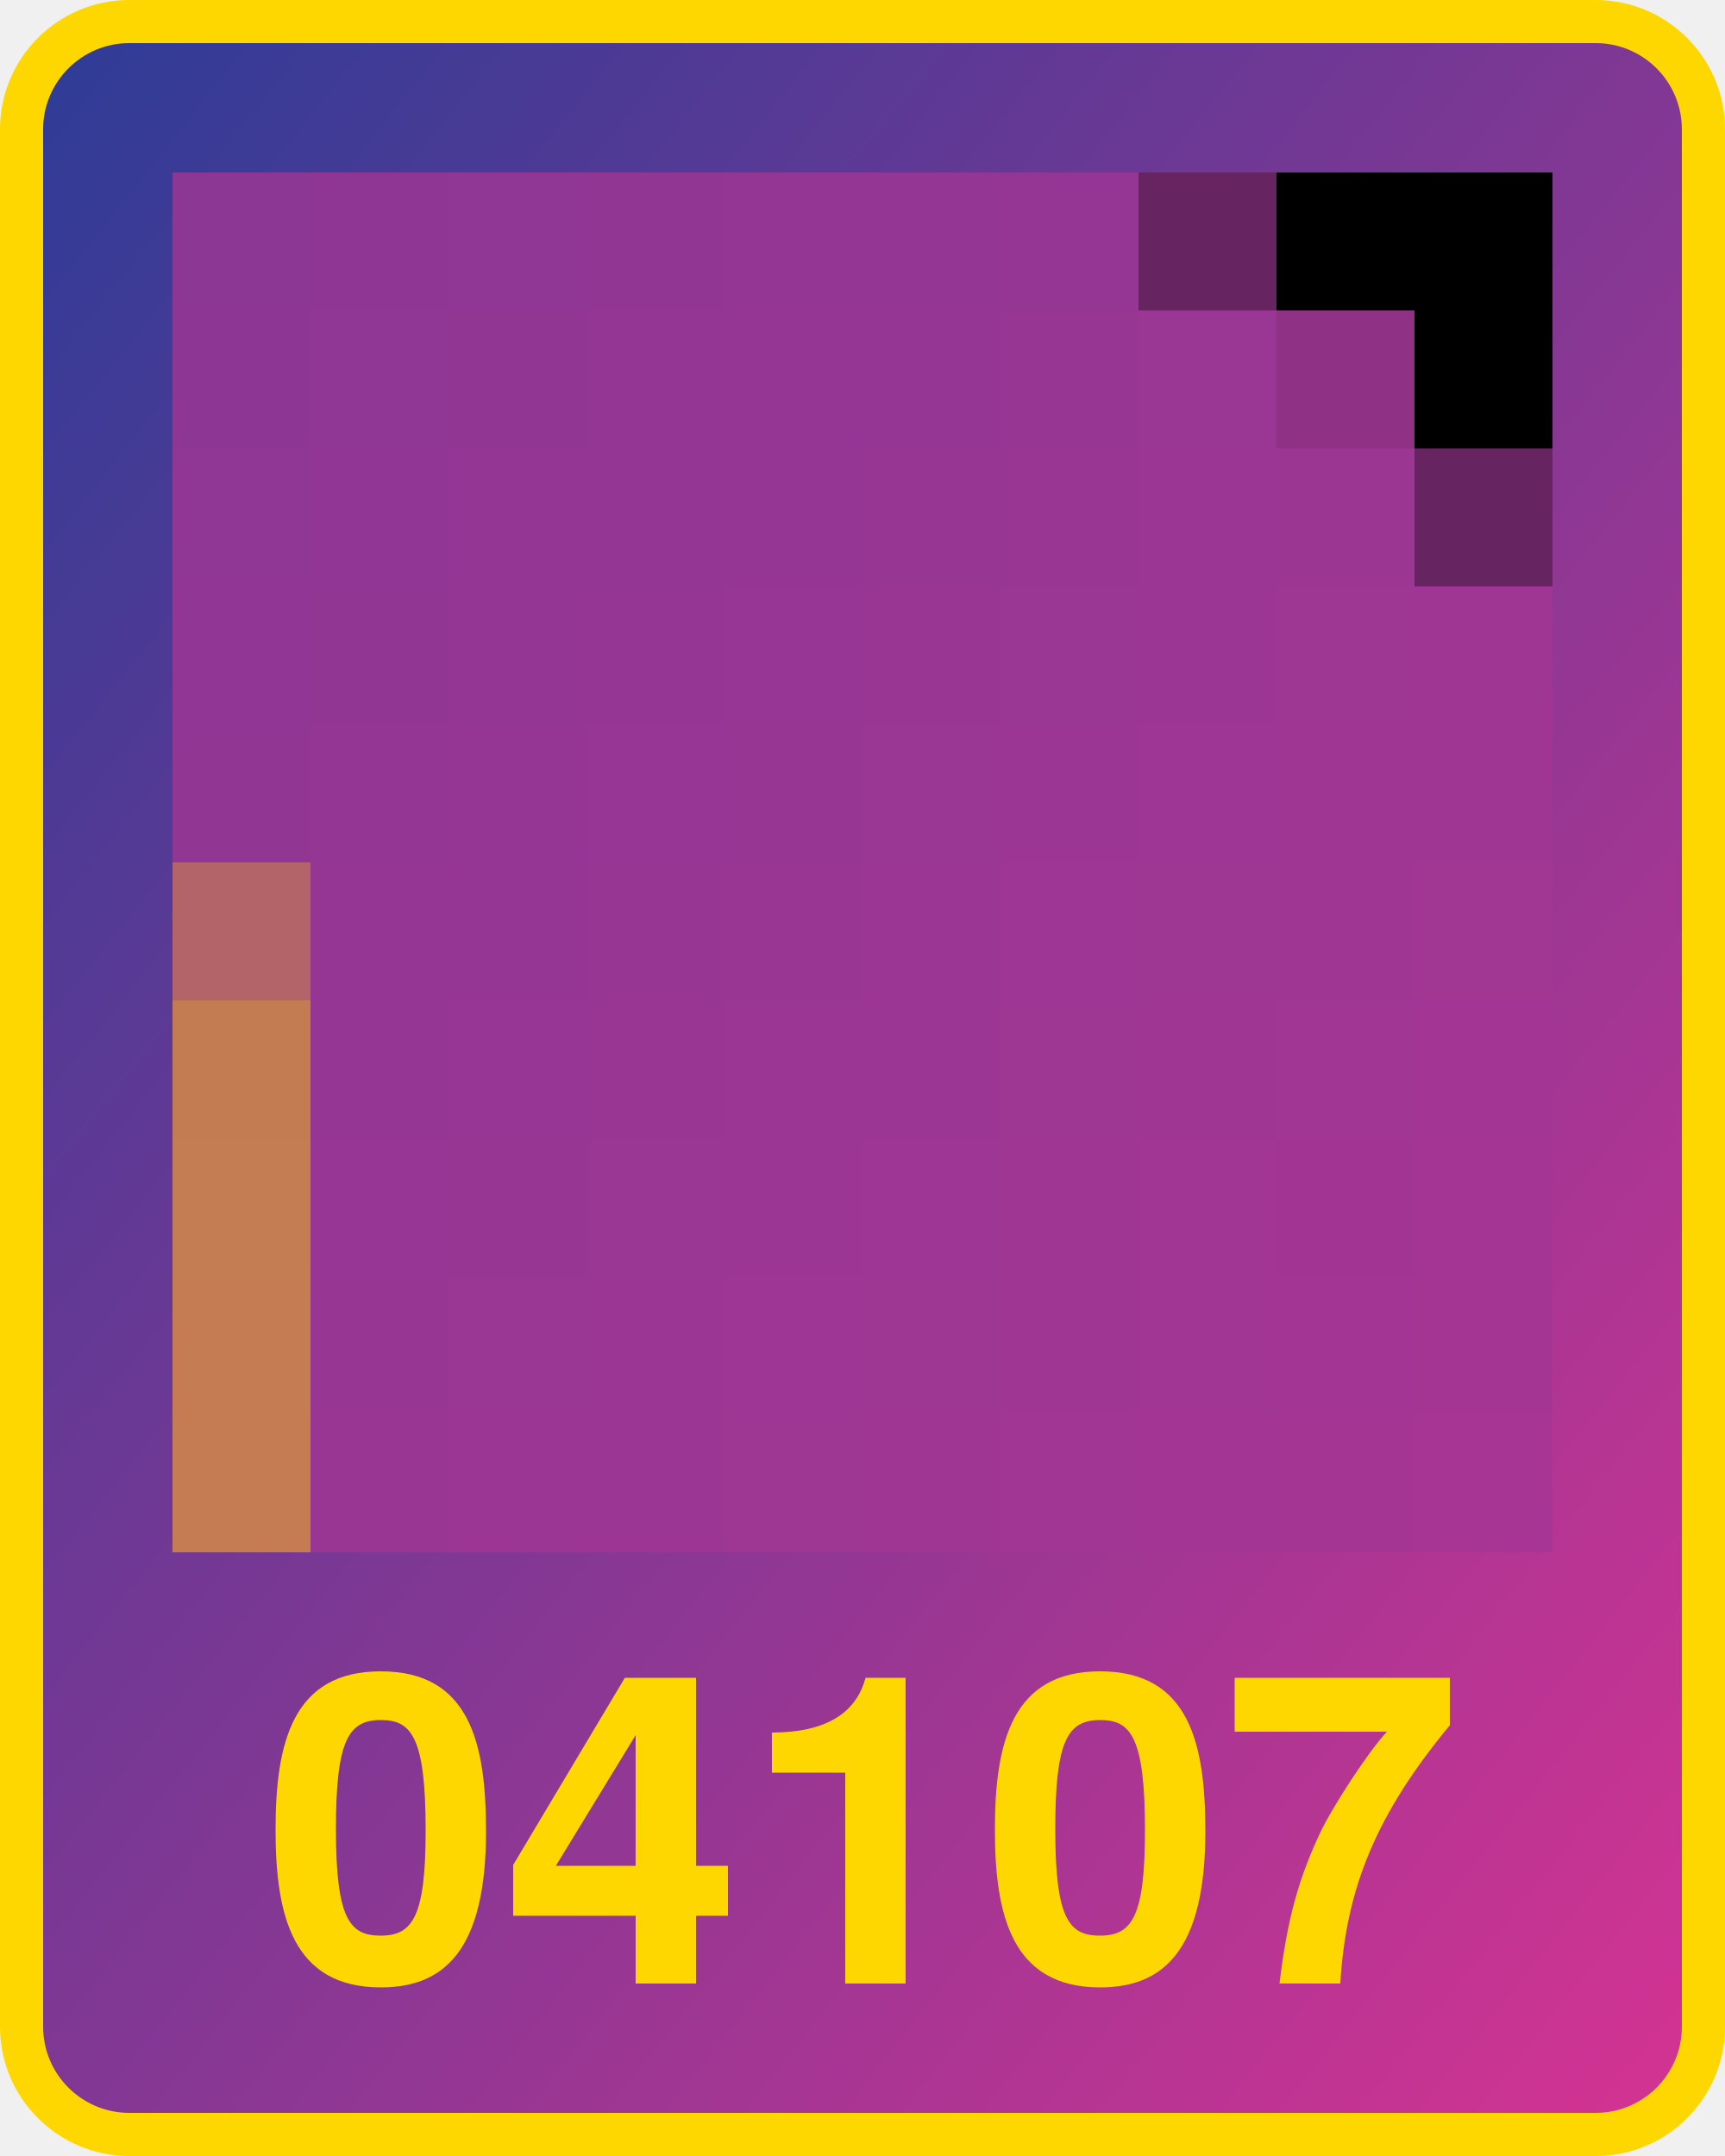
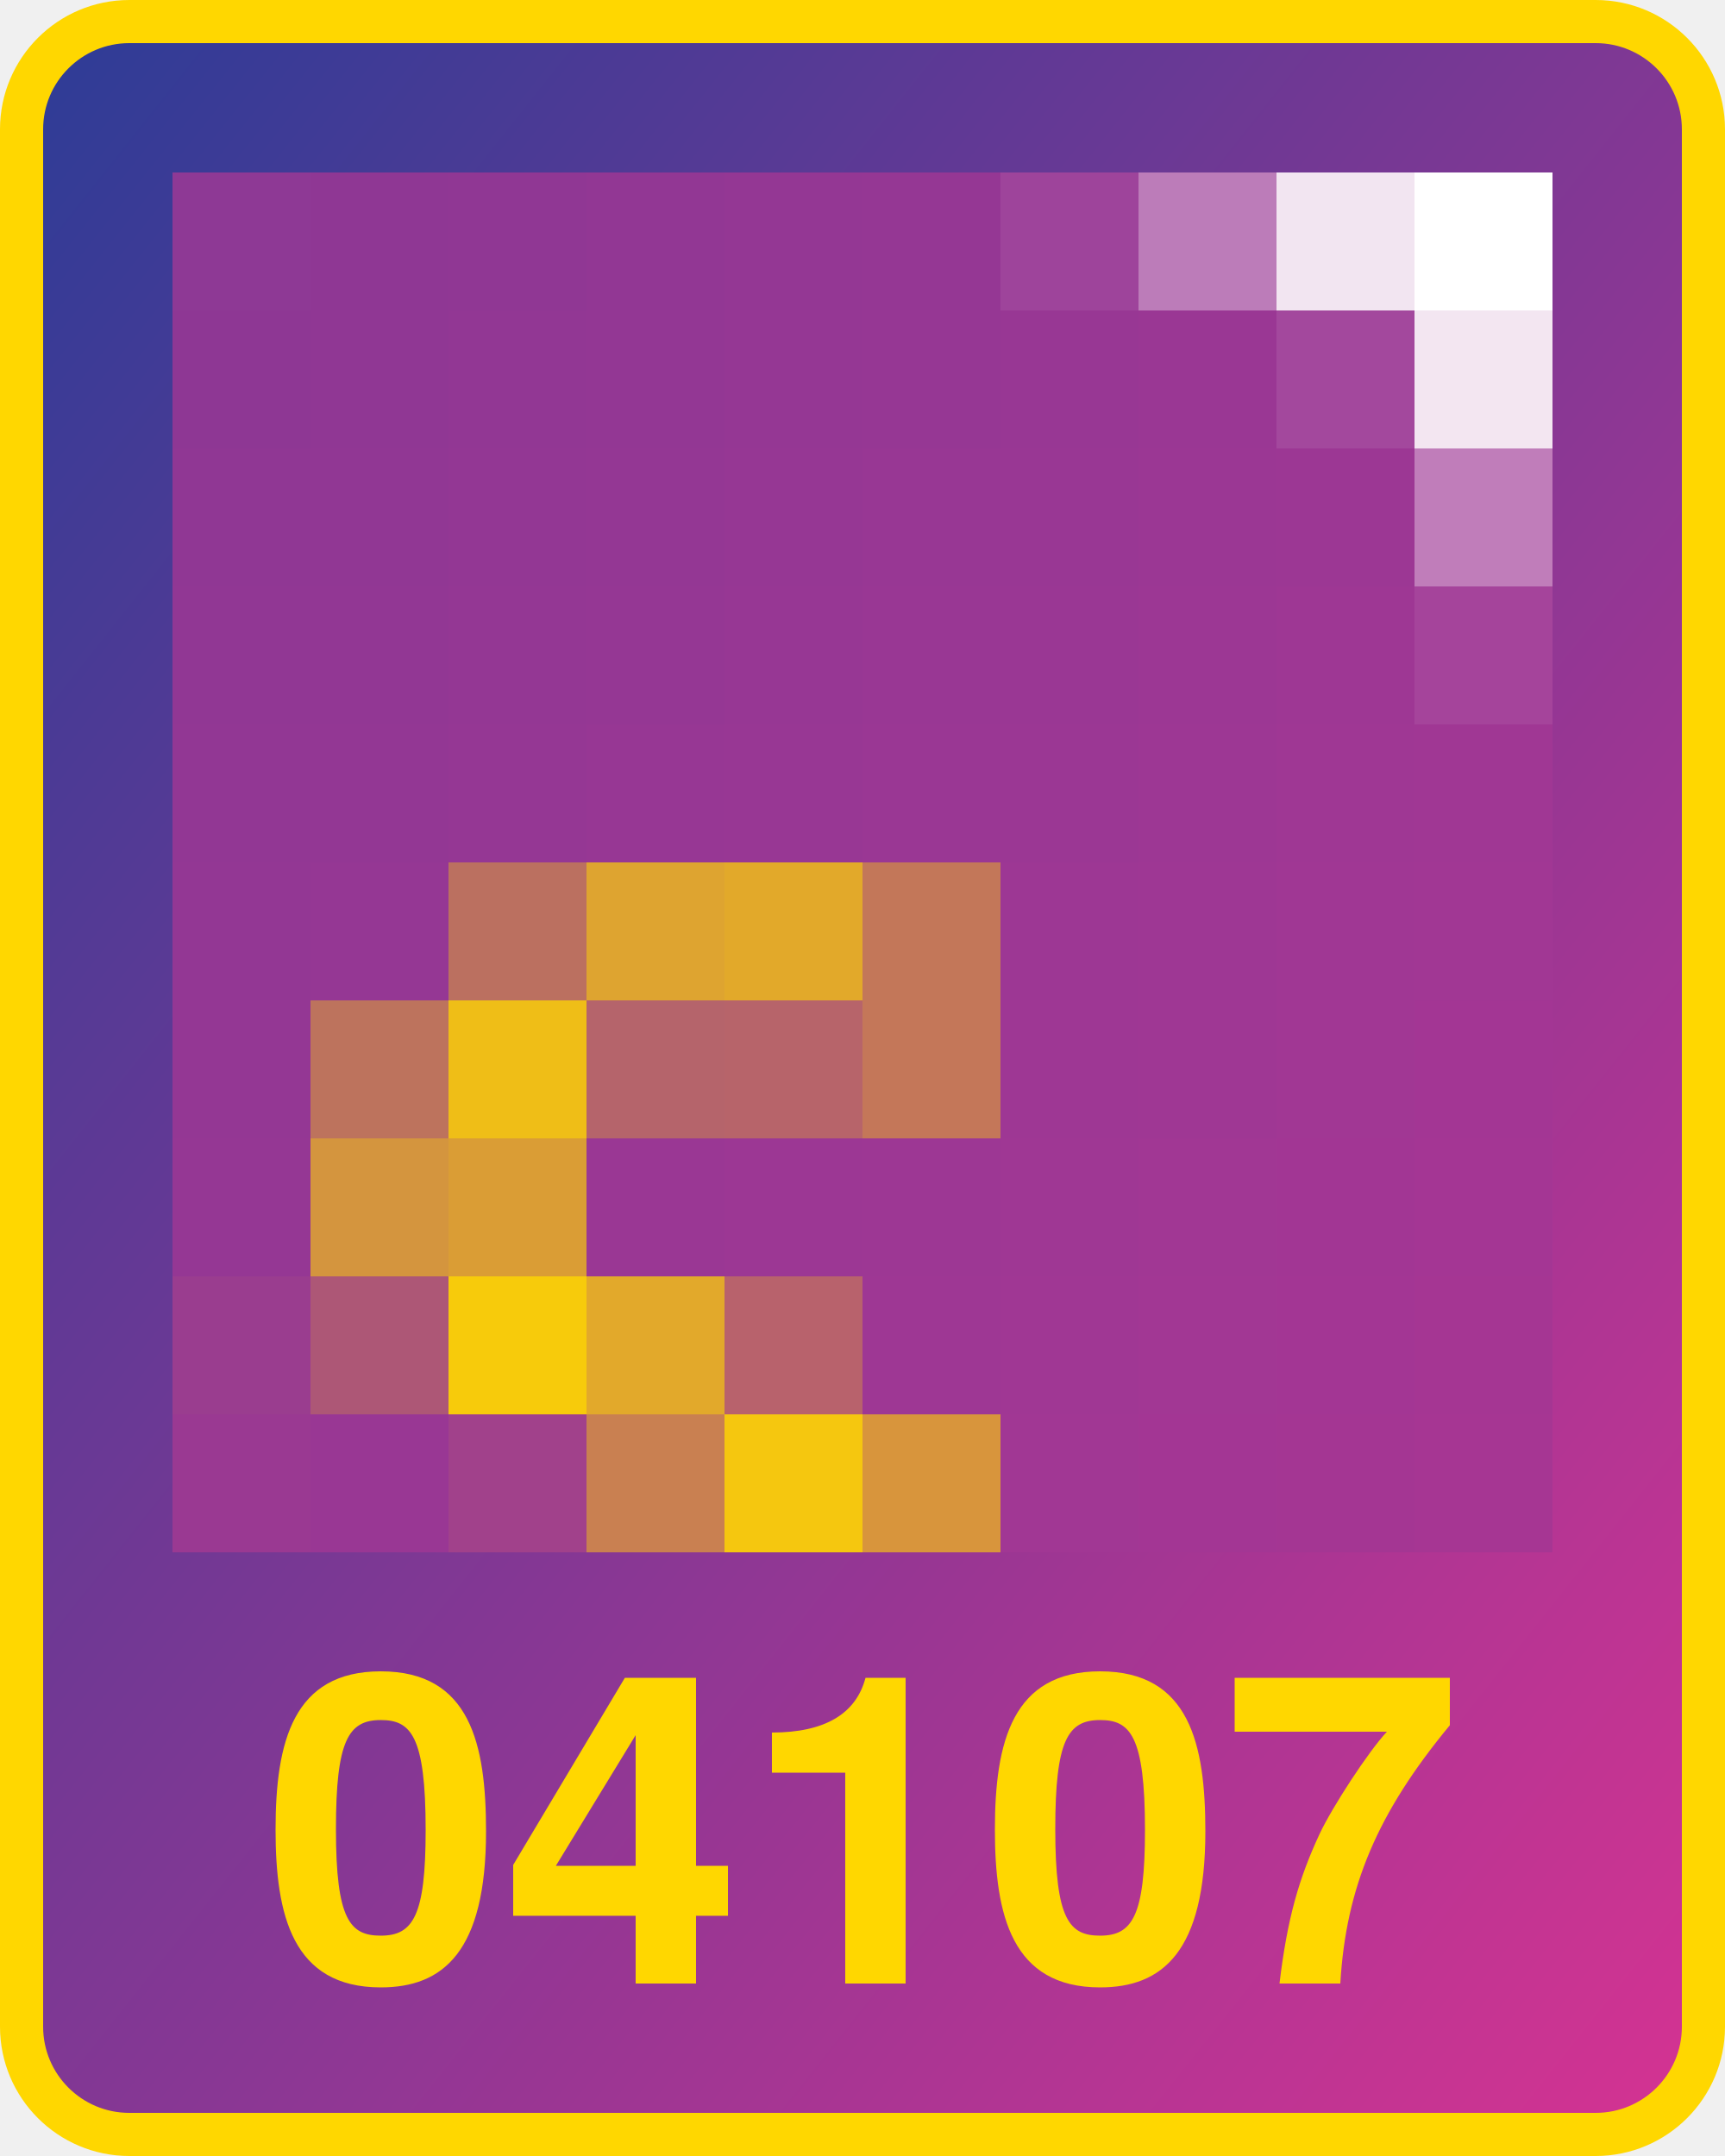
<svg xmlns="http://www.w3.org/2000/svg" width="800" height="1000">
  <defs>
    <linearGradient id="g" x1="0" x2="1" y1="0" y2="1">
      <stop offset="0%" stop-color="#2d3c96" />
      <stop offset="100%" stop-color="#d53392" />
    </linearGradient>
  </defs>
  <rect x="10" y="10" width="780" height="980" fill="url(#g)" rx="50" ry="50" stroke="gold" stroke-width="20" />
  <text x="400" y="920" width="780" text-anchor="middle" style="font:bold 200px 'Helvetica Neue';fill:gold">04107</text>
  <g transform="translate(80 80) scale(64)">
-     <rect x="0" y="0" width="1" height="1" fill="#8d3794" />
-     <rect x="0" y="1" width="1" height="1" fill="#8e3694" />
-     <rect x="0" y="2" width="1" height="1" fill="#903694" />
-     <rect x="0" y="3" width="1" height="1" fill="#913694" />
-     <rect x="0" y="4" width="1" height="1" fill="#923694" />
-     <rect x="0" y="5" width="1" height="1" fill="#b36468" />
-     <rect x="0" y="6" width="1" height="1" fill="#c37c52" />
-     <rect x="0" y="7" width="1" height="1" fill="#c47c52" />
-     <rect x="0" y="8" width="1" height="1" fill="#c57c52" />
-     <rect x="0" y="9" width="1" height="1" fill="#c67c52" />
-     <rect x="1" y="0" width="1" height="1" fill="#8f3694" />
-     <rect x="1" y="1" width="1" height="1" fill="#903694" />
-     <rect x="1" y="2" width="1" height="1" fill="#913694" />
-     <rect x="1" y="3" width="1" height="1" fill="#923694" />
-     <rect x="1" y="4" width="1" height="1" fill="#933694" />
-     <rect x="1" y="5" width="1" height="1" fill="#953694" />
-     <rect x="1" y="6" width="1" height="1" fill="#963694" />
-     <rect x="1" y="7" width="1" height="1" fill="#973694" />
-     <rect x="1" y="8" width="1" height="1" fill="#983694" />
-     <rect x="1" y="9" width="1" height="1" fill="#993694" />
-     <rect x="2" y="0" width="1" height="1" fill="#903694" />
-     <rect x="2" y="1" width="1" height="1" fill="#923694" />
-     <rect x="2" y="2" width="1" height="1" fill="#933694" />
-     <rect x="2" y="3" width="1" height="1" fill="#943694" />
-     <rect x="2" y="4" width="1" height="1" fill="#953694" />
-     <rect x="2" y="5" width="1" height="1" fill="#963694" />
-     <rect x="2" y="6" width="1" height="1" fill="#973694" />
-     <rect x="2" y="7" width="1" height="1" fill="#983694" />
-     <rect x="2" y="8" width="1" height="1" fill="#9a3694" />
-     <rect x="2" y="9" width="1" height="1" fill="#9b3694" />
-     <rect x="3" y="0" width="1" height="1" fill="#923694" />
-     <rect x="3" y="1" width="1" height="1" fill="#933694" />
-     <rect x="3" y="2" width="1" height="1" fill="#943694" />
-     <rect x="3" y="3" width="1" height="1" fill="#953694" />
-     <rect x="3" y="4" width="1" height="1" fill="#973694" />
-     <rect x="3" y="5" width="1" height="1" fill="#983694" />
-     <rect x="3" y="6" width="1" height="1" fill="#993694" />
-     <rect x="3" y="7" width="1" height="1" fill="#9a3694" />
-     <rect x="3" y="8" width="1" height="1" fill="#9b3694" />
-     <rect x="3" y="9" width="1" height="1" fill="#9c3694" />
+     <rect x="0" y="0" width="1" height="1" fill="#8e3995" />
+     <rect x="0" y="1" width="1" height="1" fill="#8e3794" />
+     <rect x="0" y="2" width="1" height="1" fill="#903794" />
+     <rect x="0" y="3" width="1" height="1" fill="#913794" />
+     <rect x="0" y="4" width="1" height="1" fill="#923794" />
+     <rect x="0" y="5" width="1" height="1" fill="#933794" />
+     <rect x="0" y="6" width="1" height="1" fill="#943794" />
+     <rect x="0" y="7" width="1" height="1" fill="#953794" />
+     <rect x="0" y="8" width="1" height="1" fill="#9a3d8f" />
+     <rect x="0" y="9" width="1" height="1" fill="#9a3992" />
+     <rect x="1" y="0" width="1" height="1" fill="#8f3794" />
+     <rect x="1" y="1" width="1" height="1" fill="#903794" />
+     <rect x="1" y="2" width="1" height="1" fill="#913794" />
+     <rect x="1" y="3" width="1" height="1" fill="#923794" />
+     <rect x="1" y="4" width="1" height="1" fill="#933794" />
+     <rect x="1" y="5" width="1" height="1" fill="#953794" />
+     <rect x="1" y="6" width="1" height="1" fill="#bd735d" />
+     <rect x="1" y="7" width="1" height="1" fill="#d4953e" />
+     <rect x="1" y="8" width="1" height="1" fill="#ad5776" />
+     <rect x="1" y="9" width="1" height="1" fill="#993794" />
+     <rect x="2" y="0" width="1" height="1" fill="#903794" />
+     <rect x="2" y="1" width="1" height="1" fill="#923794" />
+     <rect x="2" y="2" width="1" height="1" fill="#933794" />
+     <rect x="2" y="3" width="1" height="1" fill="#943794" />
+     <rect x="2" y="4" width="1" height="1" fill="#953794" />
+     <rect x="2" y="5" width="1" height="1" fill="#bb7060" />
+     <rect x="2" y="6" width="1" height="1" fill="#efbe17" />
+     <rect x="2" y="7" width="1" height="1" fill="#da9d35" />
+     <rect x="2" y="8" width="1" height="1" fill="#f7cb0b" />
+     <rect x="2" y="9" width="1" height="1" fill="#a1418b" />
+     <rect x="3" y="0" width="1" height="1" fill="#923794" />
+     <rect x="3" y="1" width="1" height="1" fill="#933794" />
+     <rect x="3" y="2" width="1" height="1" fill="#943794" />
+     <rect x="3" y="3" width="1" height="1" fill="#953794" />
+     <rect x="3" y="4" width="1" height="1" fill="#973794" />
+     <rect x="3" y="5" width="1" height="1" fill="#dea430" />
+     <rect x="3" y="6" width="1" height="1" fill="#b5646b" />
+     <rect x="3" y="7" width="1" height="1" fill="#9a3794" />
+     <rect x="3" y="8" width="1" height="1" fill="#e2a92b" />
+     <rect x="3" y="9" width="1" height="1" fill="#c98051" />
    <rect x="4" y="0" width="1" height="1" fill="#943794" />
-     <rect x="4" y="1" width="1" height="1" fill="#953694" />
-     <rect x="4" y="2" width="1" height="1" fill="#963694" />
-     <rect x="4" y="3" width="1" height="1" fill="#973694" />
-     <rect x="4" y="4" width="1" height="1" fill="#983694" />
-     <rect x="4" y="5" width="1" height="1" fill="#993694" />
-     <rect x="4" y="6" width="1" height="1" fill="#9b3694" />
-     <rect x="4" y="7" width="1" height="1" fill="#9c3694" />
-     <rect x="4" y="8" width="1" height="1" fill="#9d3694" />
-     <rect x="4" y="9" width="1" height="1" fill="#9e3694" />
-     <rect x="5" y="0" width="1" height="1" fill="#943693" />
-     <rect x="5" y="1" width="1" height="1" fill="#963694" />
-     <rect x="5" y="2" width="1" height="1" fill="#983694" />
-     <rect x="5" y="3" width="1" height="1" fill="#993694" />
-     <rect x="5" y="4" width="1" height="1" fill="#9a3694" />
-     <rect x="5" y="5" width="1" height="1" fill="#9b3694" />
-     <rect x="5" y="6" width="1" height="1" fill="#9c3694" />
-     <rect x="5" y="7" width="1" height="1" fill="#9d3694" />
-     <rect x="5" y="8" width="1" height="1" fill="#9e3694" />
-     <rect x="5" y="9" width="1" height="1" fill="#a03694" />
-     <rect x="6" y="0" width="1" height="1" fill="#963694" />
-     <rect x="6" y="1" width="1" height="1" fill="#983694" />
-     <rect x="6" y="2" width="1" height="1" fill="#993694" />
-     <rect x="6" y="3" width="1" height="1" fill="#9a3694" />
-     <rect x="6" y="4" width="1" height="1" fill="#9b3694" />
-     <rect x="6" y="5" width="1" height="1" fill="#9d3694" />
-     <rect x="6" y="6" width="1" height="1" fill="#9e3694" />
-     <rect x="6" y="7" width="1" height="1" fill="#9f3694" />
-     <rect x="6" y="8" width="1" height="1" fill="#a03694" />
-     <rect x="6" y="9" width="1" height="1" fill="#a13694" />
-     <rect x="7" y="0" width="1" height="1" fill="#662560" />
-     <rect x="7" y="1" width="1" height="1" fill="#9a3693" />
-     <rect x="7" y="2" width="1" height="1" fill="#9b3694" />
-     <rect x="7" y="3" width="1" height="1" fill="#9c3694" />
-     <rect x="7" y="4" width="1" height="1" fill="#9d3694" />
-     <rect x="7" y="5" width="1" height="1" fill="#9e3694" />
-     <rect x="7" y="6" width="1" height="1" fill="#9f3694" />
-     <rect x="7" y="7" width="1" height="1" fill="#a13694" />
-     <rect x="7" y="8" width="1" height="1" fill="#a23694" />
-     <rect x="7" y="9" width="1" height="1" fill="#a33594" />
-     <rect x="8" y="0" width="1" height="1" fill="#000000" />
-     <rect x="8" y="1" width="1" height="1" fill="#8f3185" />
-     <rect x="8" y="2" width="1" height="1" fill="#9c3693" />
-     <rect x="8" y="3" width="1" height="1" fill="#9e3694" />
-     <rect x="8" y="4" width="1" height="1" fill="#9f3694" />
-     <rect x="8" y="5" width="1" height="1" fill="#a03694" />
-     <rect x="8" y="6" width="1" height="1" fill="#a13694" />
-     <rect x="8" y="7" width="1" height="1" fill="#a23594" />
-     <rect x="8" y="8" width="1" height="1" fill="#a33594" />
-     <rect x="8" y="9" width="1" height="1" fill="#a43593" />
-     <rect x="9" y="0" width="1" height="1" fill="#000000" />
-     <rect x="9" y="1" width="1" height="1" fill="#000000" />
-     <rect x="9" y="2" width="1" height="1" fill="#662561" />
-     <rect x="9" y="3" width="1" height="1" fill="#9f3694" />
-     <rect x="9" y="4" width="1" height="1" fill="#a03694" />
-     <rect x="9" y="5" width="1" height="1" fill="#a13693" />
-     <rect x="9" y="6" width="1" height="1" fill="#a33594" />
-     <rect x="9" y="7" width="1" height="1" fill="#a43594" />
-     <rect x="9" y="8" width="1" height="1" fill="#a53593" />
-     <rect x="9" y="9" width="1" height="1" fill="#a63593" />
+     <rect x="4" y="1" width="1" height="1" fill="#953794" />
+     <rect x="4" y="2" width="1" height="1" fill="#963794" />
+     <rect x="4" y="3" width="1" height="1" fill="#973794" />
+     <rect x="4" y="4" width="1" height="1" fill="#983794" />
+     <rect x="4" y="5" width="1" height="1" fill="#e2a92a" />
+     <rect x="4" y="6" width="1" height="1" fill="#b7646a" />
+     <rect x="4" y="7" width="1" height="1" fill="#9c3794" />
+     <rect x="4" y="8" width="1" height="1" fill="#b8626c" />
+     <rect x="4" y="9" width="1" height="1" fill="#f5c70f" />
+     <rect x="5" y="0" width="1" height="1" fill="#953794" />
+     <rect x="5" y="1" width="1" height="1" fill="#963794" />
+     <rect x="5" y="2" width="1" height="1" fill="#983794" />
+     <rect x="5" y="3" width="1" height="1" fill="#993794" />
+     <rect x="5" y="4" width="1" height="1" fill="#9a3794" />
+     <rect x="5" y="5" width="1" height="1" fill="#c37759" />
+     <rect x="5" y="6" width="1" height="1" fill="#c47759" />
+     <rect x="5" y="7" width="1" height="1" fill="#9d3794" />
+     <rect x="5" y="8" width="1" height="1" fill="#9e3794" />
+     <rect x="5" y="9" width="1" height="1" fill="#d8953c" />
+     <rect x="6" y="0" width="1" height="1" fill="#9e449b" />
+     <rect x="6" y="1" width="1" height="1" fill="#983794" />
+     <rect x="6" y="2" width="1" height="1" fill="#993794" />
+     <rect x="6" y="3" width="1" height="1" fill="#9a3794" />
+     <rect x="6" y="4" width="1" height="1" fill="#9b3794" />
+     <rect x="6" y="5" width="1" height="1" fill="#9d3794" />
+     <rect x="6" y="6" width="1" height="1" fill="#9e3794" />
+     <rect x="6" y="7" width="1" height="1" fill="#9f3794" />
+     <rect x="6" y="8" width="1" height="1" fill="#a03794" />
+     <rect x="6" y="9" width="1" height="1" fill="#a13794" />
+     <rect x="7" y="0" width="1" height="1" fill="#bc7cb9" />
+     <rect x="7" y="1" width="1" height="1" fill="#9a3794" />
+     <rect x="7" y="2" width="1" height="1" fill="#9b3794" />
+     <rect x="7" y="3" width="1" height="1" fill="#9c3794" />
+     <rect x="7" y="4" width="1" height="1" fill="#9d3794" />
+     <rect x="7" y="5" width="1" height="1" fill="#9e3794" />
+     <rect x="7" y="6" width="1" height="1" fill="#9f3794" />
+     <rect x="7" y="7" width="1" height="1" fill="#a13794" />
+     <rect x="7" y="8" width="1" height="1" fill="#a23794" />
+     <rect x="7" y="9" width="1" height="1" fill="#a33694" />
+     <rect x="8" y="0" width="1" height="1" fill="#f2e5f1" />
+     <rect x="8" y="1" width="1" height="1" fill="#a3489d" />
+     <rect x="8" y="2" width="1" height="1" fill="#9c3794" />
+     <rect x="8" y="3" width="1" height="1" fill="#9e3794" />
+     <rect x="8" y="4" width="1" height="1" fill="#9f3794" />
+     <rect x="8" y="5" width="1" height="1" fill="#a03794" />
+     <rect x="8" y="6" width="1" height="1" fill="#a13794" />
+     <rect x="8" y="7" width="1" height="1" fill="#a23694" />
+     <rect x="8" y="8" width="1" height="1" fill="#a33694" />
+     <rect x="8" y="9" width="1" height="1" fill="#a43693" />
+     <rect x="9" y="0" width="1" height="1" fill="#ffffff" />
+     <rect x="9" y="1" width="1" height="1" fill="#f3e6f1" />
+     <rect x="9" y="2" width="1" height="1" fill="#c07dba" />
+     <rect x="9" y="3" width="1" height="1" fill="#a5449b" />
+     <rect x="9" y="4" width="1" height="1" fill="#a03794" />
+     <rect x="9" y="5" width="1" height="1" fill="#a13794" />
+     <rect x="9" y="6" width="1" height="1" fill="#a33694" />
+     <rect x="9" y="7" width="1" height="1" fill="#a43694" />
+     <rect x="9" y="8" width="1" height="1" fill="#a53693" />
+     <rect x="9" y="9" width="1" height="1" fill="#a63693" />
  </g>
</svg>
